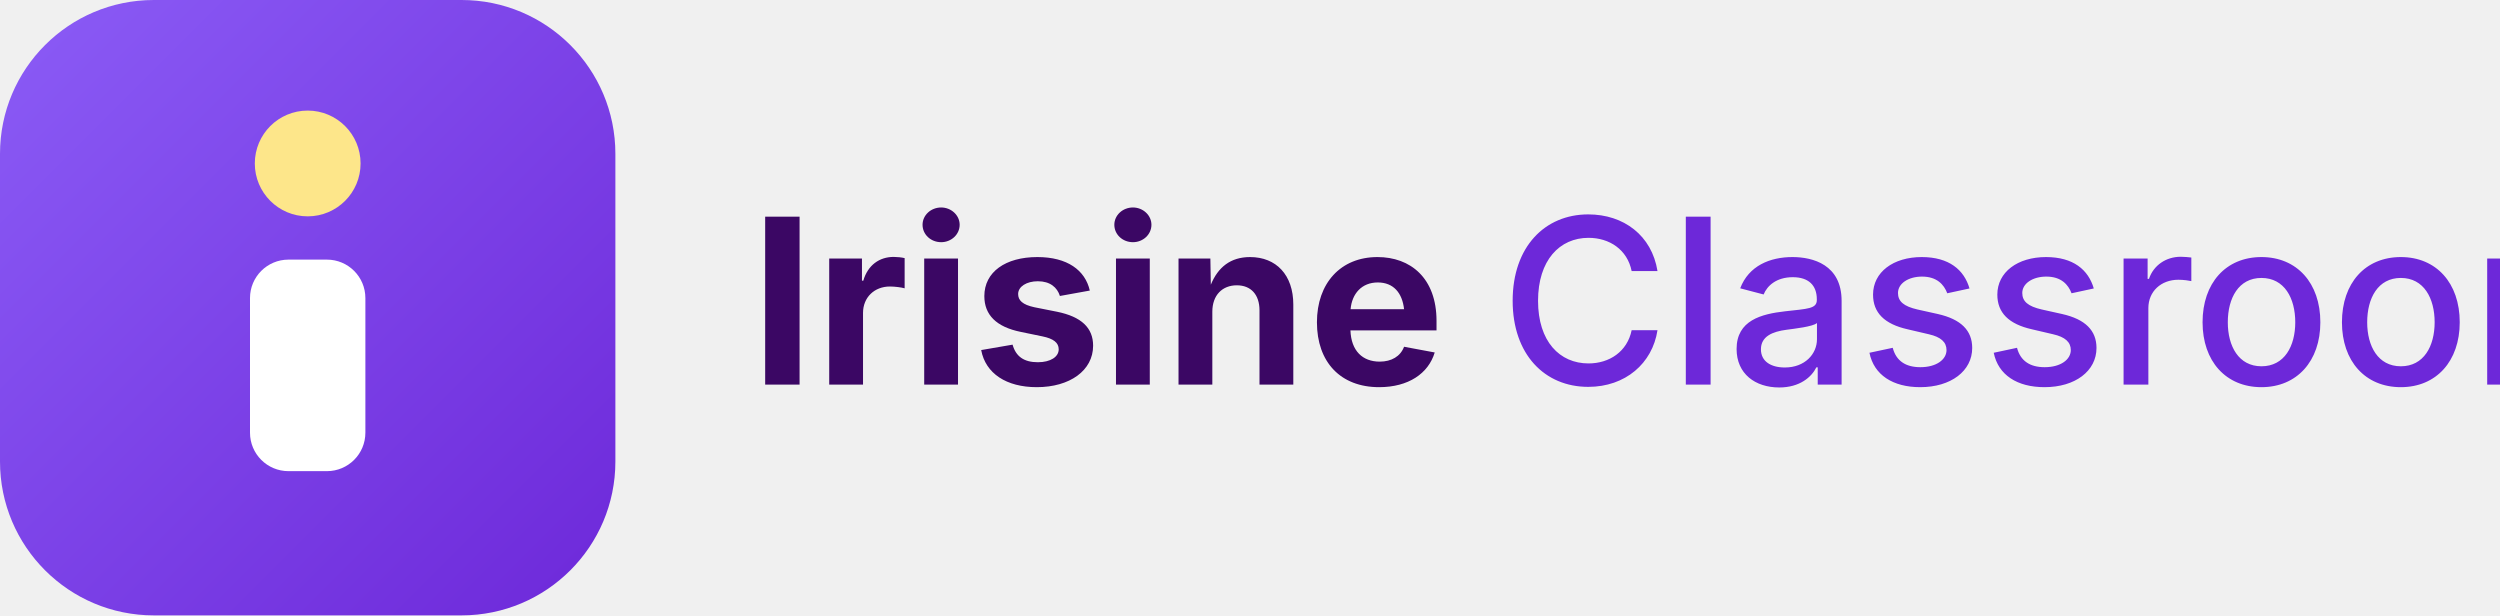
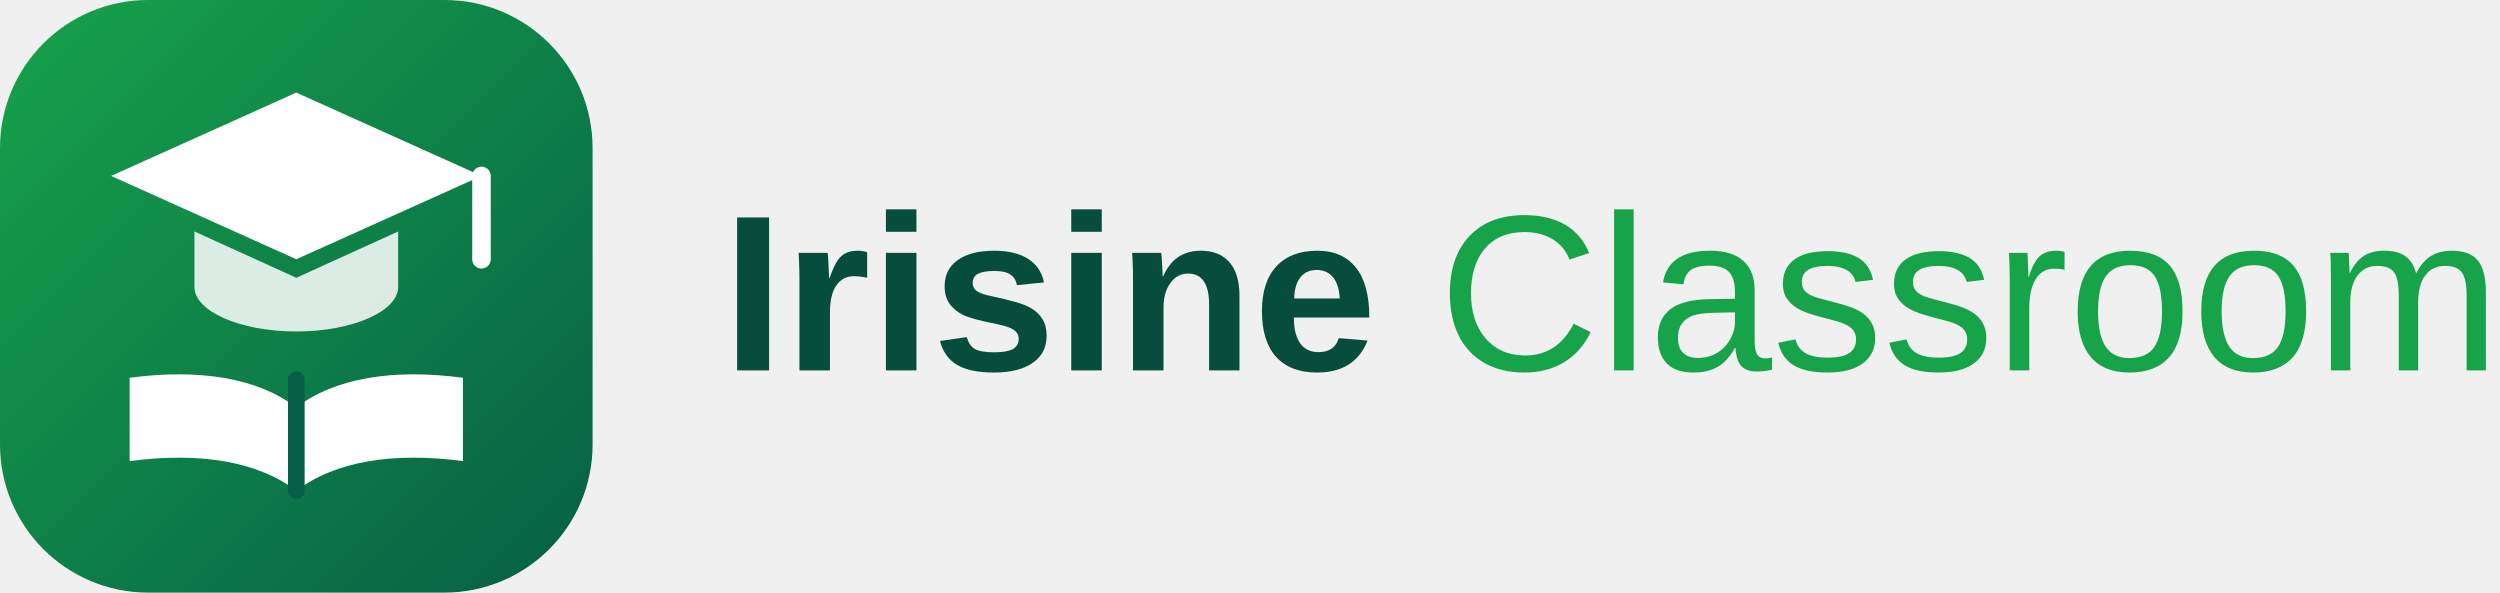
- <svg xmlns="http://www.w3.org/2000/svg" viewBox="0 0 260 64" width="260" height="64" role="img" aria-label="Irisine Classrooms">
+ <svg xmlns="http://www.w3.org/2000/svg" viewBox="0 0 270 64" width="270" height="64" role="img" aria-label="Irisine Classrooms">
  <defs>
    <linearGradient id="g" x1="0" y1="0" x2="1" y2="1">
-       <stop offset="0" stop-color="#8B5CF6" />
-       <stop offset="1" stop-color="#6D28D9" />
+       <stop offset="0" stop-color="#16A34A" />
+       <stop offset="1" stop-color="#065F46" />
    </linearGradient>
  </defs>
  <rect width="64" height="64" rx="16" fill="url(#g)" />
-   <circle cx="32" cy="17" r="5.5" fill="#FDE68A" />
-   <rect x="26" y="27" width="12" height="22" rx="4" fill="#fff" />
-   <text x="78" y="40" font-family="Inter, Arial, sans-serif" font-size="24" font-weight="700" fill="#3B0764">Irisine <tspan font-weight="500" fill="#6D28D9">Classrooms</tspan>
+   <path d="M32 10 52 19 32 28 12 19z" fill="#fff" />
+   <path d="M21 25v6c0 2.6 4.9 4.8 11 4.8s11-2.2 11-4.8v-6l-11 5z" fill="#fff" fill-opacity=".85" />
+   <path d="M52 19v9" stroke="#fff" stroke-width="2" stroke-linecap="round" />
+   <path d="M32 53c-4.2-3.2-10.5-4.2-18-3.2v-9c7.5-1 13.8 0 18 3.2 4.2-3.2 10.5-4.2 18-3.2v9c-7.5-1-13.8 0-18 3.2z" fill="#fff" />
+   <path d="M32 41v12" stroke="#065F46" stroke-width="1.8" stroke-linecap="round" />
+   <text x="78" y="40" font-family="Plus Jakarta Sans, Arial, sans-serif" font-size="24" font-weight="700" fill="#064E3B">Irisine <tspan font-weight="500" fill="#16A34A">Classrooms</tspan>
  </text>
</svg>
